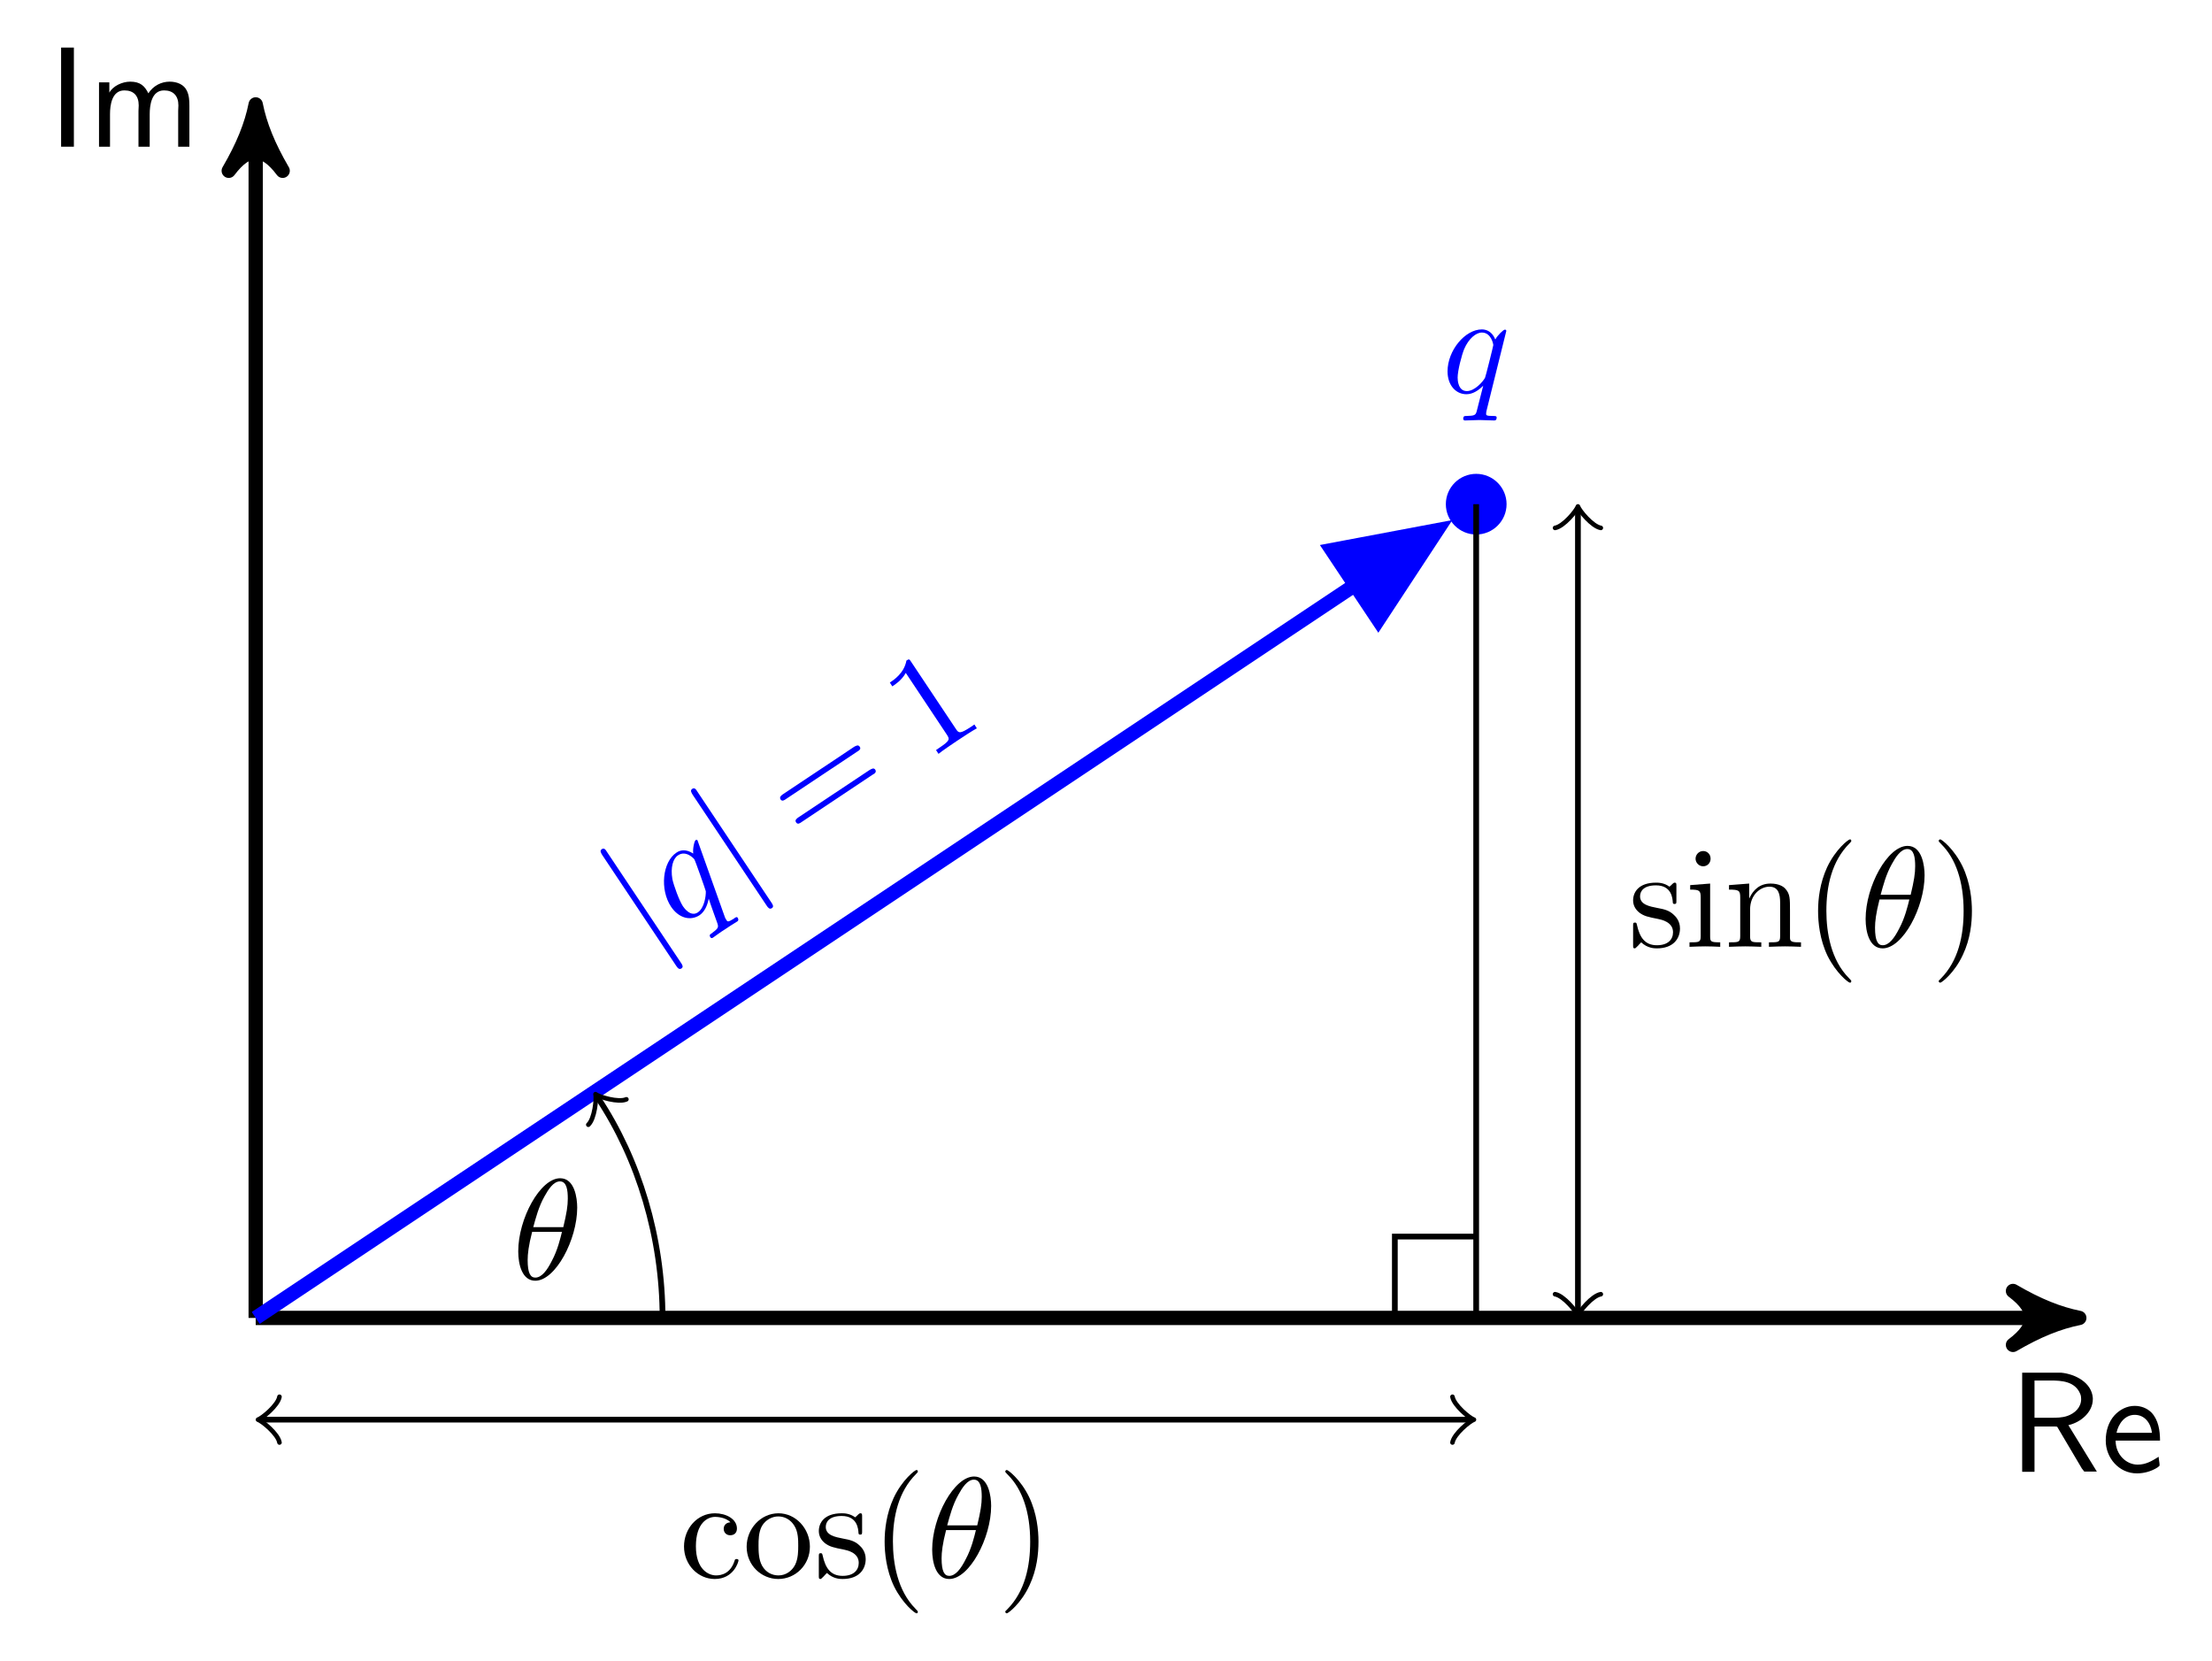
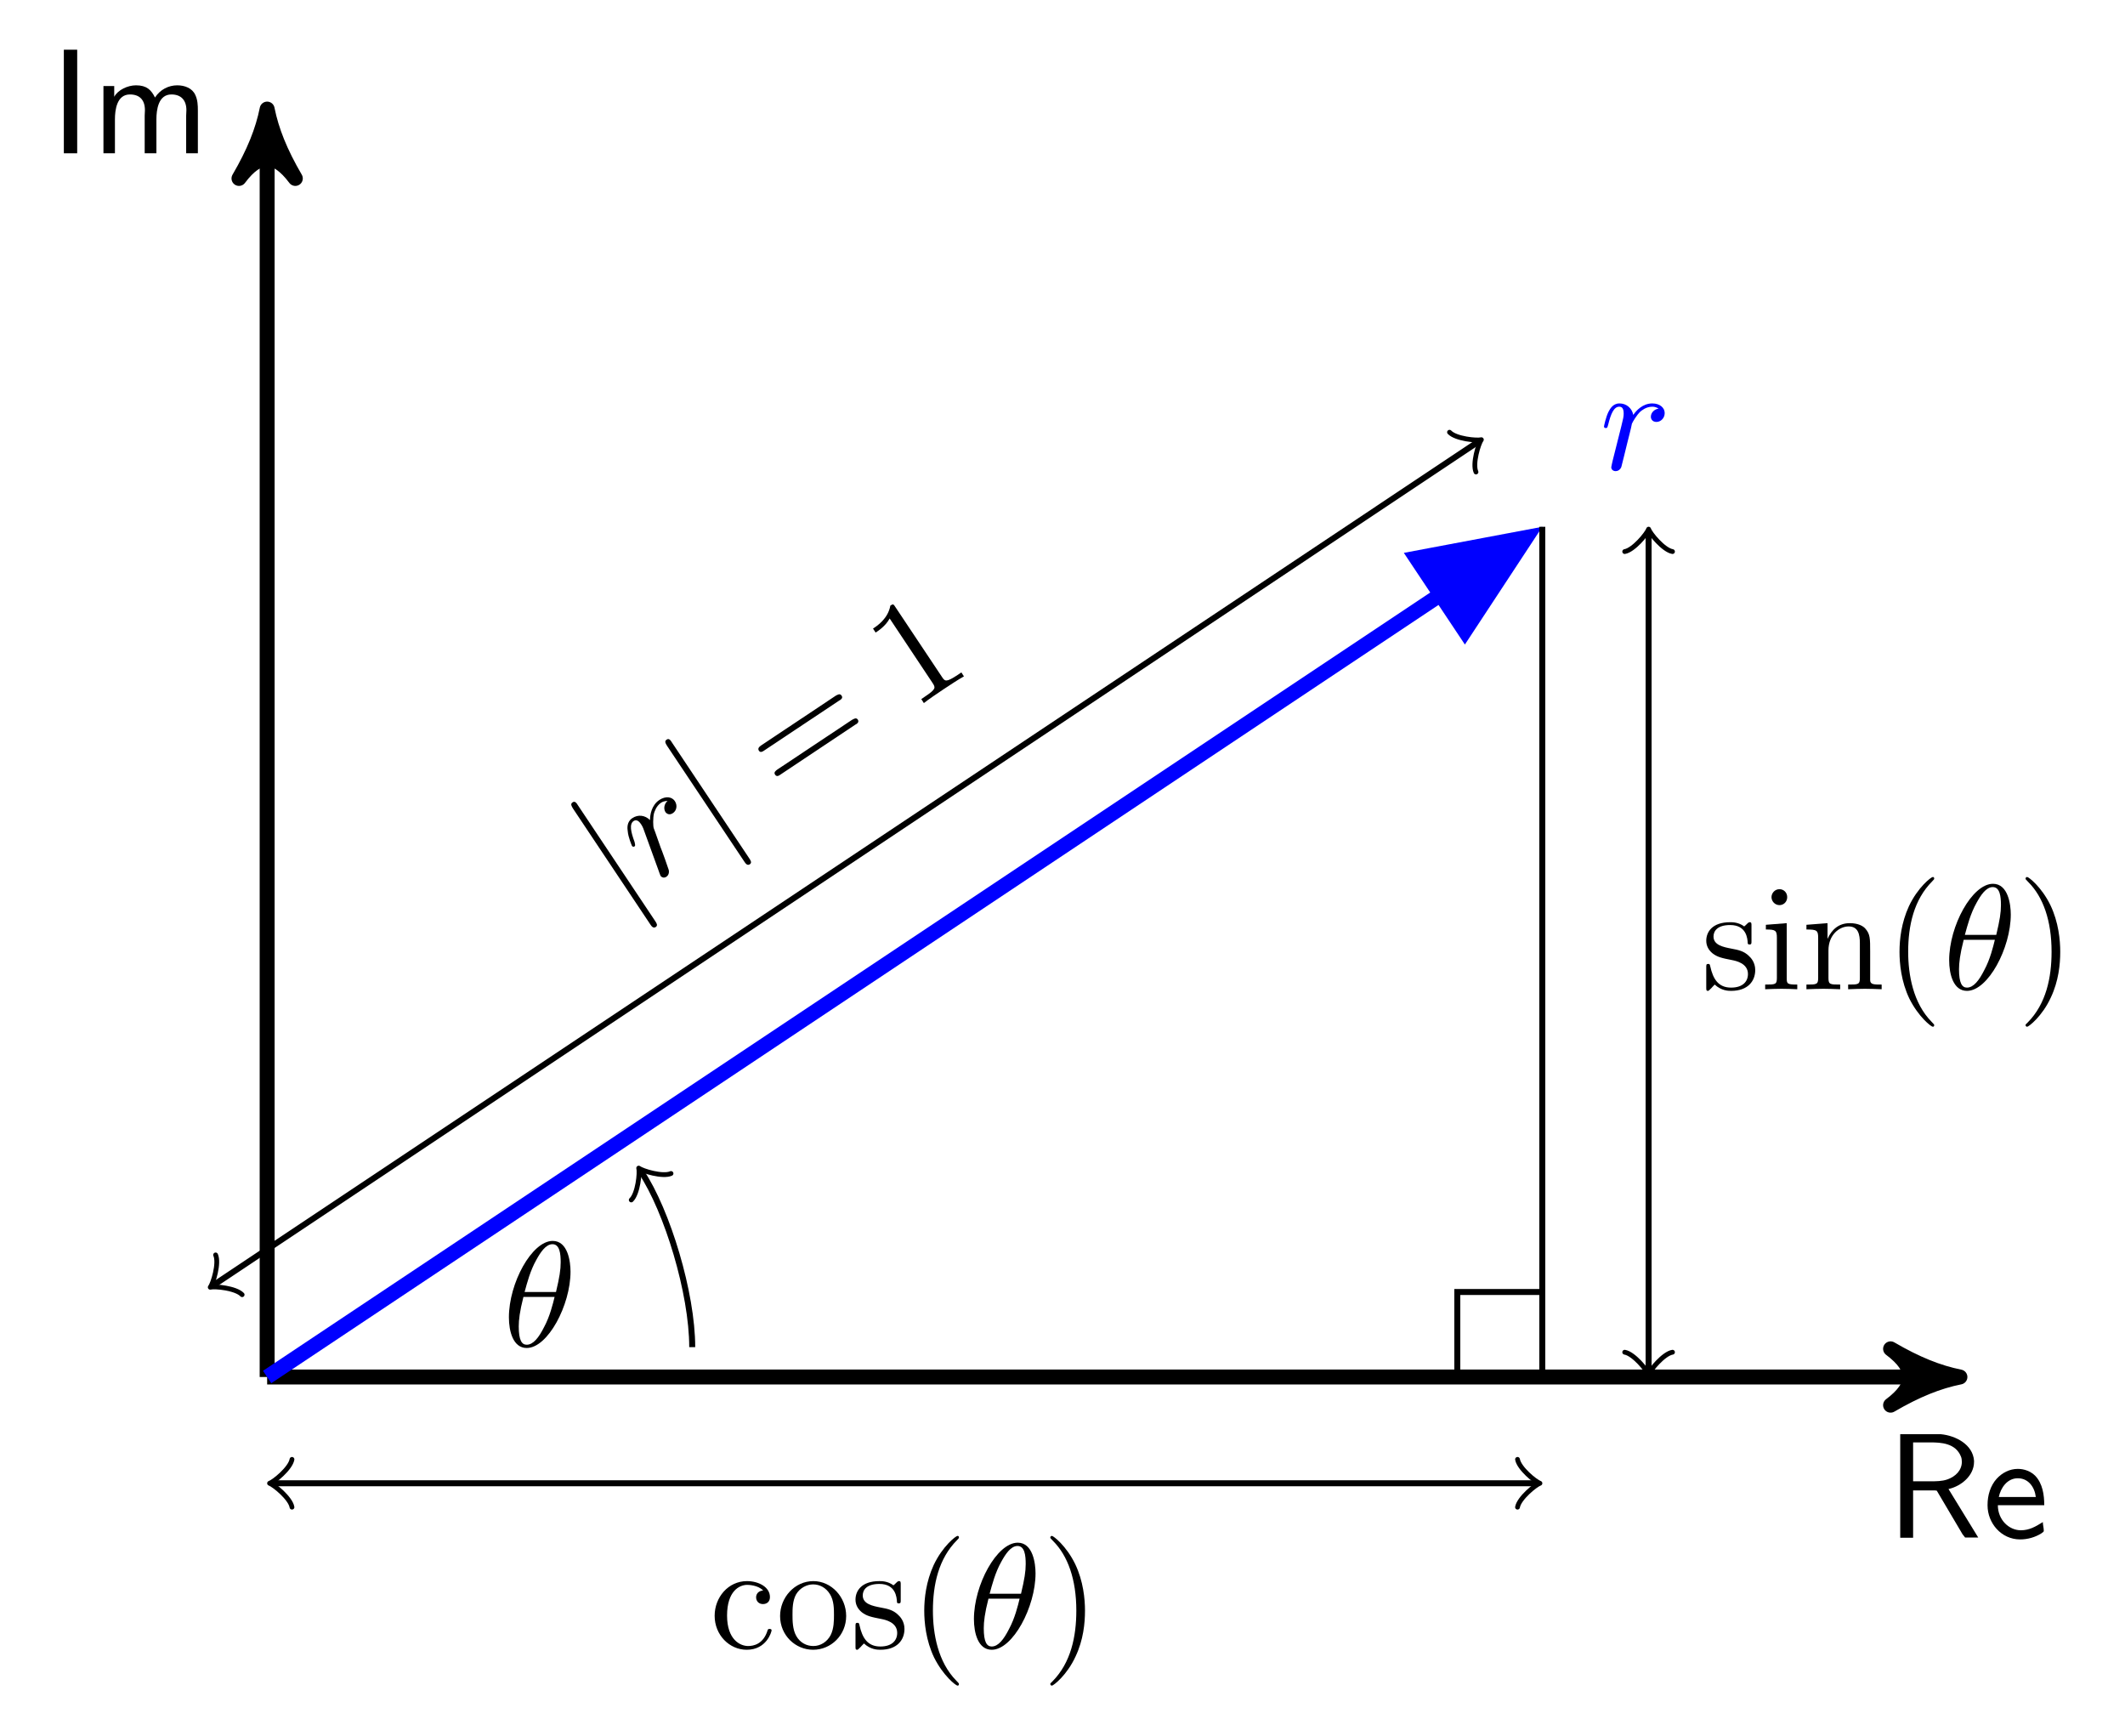
- <svg xmlns="http://www.w3.org/2000/svg" xmlns:xlink="http://www.w3.org/1999/xlink" width="154.125" height="115.705" viewBox="0 0 154.125 115.705">
+ <svg xmlns="http://www.w3.org/2000/svg" xmlns:xlink="http://www.w3.org/1999/xlink" width="141.716" height="115.705" viewBox="0 0 141.716 115.705">
  <defs>
    <g>
      <g id="glyph-0-0">
        <path d="M 0.953 -6.922 L 0.953 -0.016 L 1.812 -0.016 L 1.812 -3.172 L 3.266 -3.172 L 3.391 -3.156 L 5.109 -0.25 L 5.281 -0.031 L 6.156 -0.031 L 4.172 -3.266 C 5.016 -3.453 5.875 -4.156 5.875 -5.078 L 5.875 -5.156 C 5.797 -6.234 4.656 -6.828 3.656 -6.922 C 3.516 -6.922 3.375 -6.922 3.234 -6.922 Z M 1.812 -3.781 L 1.812 -6.375 L 2.953 -6.375 C 3.672 -6.375 4.641 -6.328 5 -5.438 C 5.047 -5.328 5.062 -5.203 5.062 -5.078 C 5.062 -4.516 4.641 -4.094 4.094 -3.906 C 3.734 -3.781 3.344 -3.781 2.953 -3.781 Z M 1.812 -3.781 " />
      </g>
      <g id="glyph-0-1">
        <path d="M 4.031 -1.062 C 3.531 -0.75 3.125 -0.516 2.562 -0.516 C 1.781 -0.516 1.031 -1.203 1.031 -2.188 L 4.125 -2.188 C 4.125 -2.875 4.016 -3.625 3.531 -4.141 C 3.219 -4.453 2.797 -4.609 2.359 -4.609 C 1.812 -4.609 1.312 -4.344 0.953 -3.953 C 0.531 -3.484 0.344 -2.844 0.344 -2.219 L 0.344 -2.172 C 0.344 -1 1.25 0.094 2.516 0.094 C 3.016 0.094 3.516 -0.047 3.938 -0.312 C 4 -0.375 4.094 -0.391 4.094 -0.484 C 4.094 -0.672 4.031 -0.875 4.031 -1.062 Z M 1.094 -2.734 C 1.219 -3.344 1.656 -3.984 2.359 -3.984 C 3.062 -3.984 3.484 -3.406 3.562 -2.734 Z M 1.094 -2.734 " />
      </g>
      <g id="glyph-0-2">
        <path d="M 0.938 -6.922 L 0.938 -0.016 L 1.828 -0.016 L 1.828 -6.922 Z M 0.938 -6.922 " />
      </g>
      <g id="glyph-0-3">
        <path d="M 1.531 -3.781 L 1.531 -4.5 L 0.812 -4.5 L 0.812 -0.016 L 1.578 -0.016 L 1.578 -2.281 C 1.578 -2.906 1.703 -3.938 2.578 -3.938 C 3.234 -3.938 3.578 -3.562 3.578 -2.891 C 3.578 -2.766 3.562 -2.641 3.562 -2.516 L 3.562 -0.016 L 4.344 -0.016 L 4.344 -2.281 C 4.344 -2.906 4.469 -3.938 5.344 -3.938 C 5.984 -3.938 6.344 -3.562 6.344 -2.891 C 6.344 -2.766 6.328 -2.641 6.328 -2.516 L 6.328 -0.016 L 7.109 -0.016 L 7.109 -2.859 C 7.109 -3.219 7.094 -3.578 6.938 -3.906 C 6.734 -4.359 6.234 -4.547 5.734 -4.547 C 5.156 -4.547 4.594 -4.266 4.25 -3.734 C 4 -4.234 3.703 -4.547 2.984 -4.547 C 2.438 -4.547 1.781 -4.25 1.531 -3.781 Z M 1.531 -3.781 " />
      </g>
      <g id="glyph-1-0">
-         <path d="M 4.5 -4.297 C 4.5 -4.344 4.469 -4.391 4.406 -4.391 C 4.297 -4.391 3.891 -4 3.734 -3.703 C 3.516 -4.25 3.125 -4.406 2.797 -4.406 C 1.625 -4.406 0.406 -2.938 0.406 -1.484 C 0.406 -0.516 0.984 0.109 1.719 0.109 C 2.141 0.109 2.531 -0.125 2.891 -0.484 C 2.797 -0.141 2.469 1.203 2.438 1.297 C 2.359 1.578 2.281 1.609 1.719 1.625 C 1.594 1.625 1.5 1.625 1.5 1.828 C 1.5 1.828 1.5 1.938 1.625 1.938 C 1.938 1.938 2.297 1.906 2.625 1.906 C 2.953 1.906 3.312 1.938 3.656 1.938 C 3.703 1.938 3.828 1.938 3.828 1.734 C 3.828 1.625 3.734 1.625 3.562 1.625 C 3.094 1.625 3.094 1.562 3.094 1.469 C 3.094 1.391 3.109 1.328 3.125 1.25 Z M 1.75 -0.109 C 1.141 -0.109 1.109 -0.875 1.109 -1.047 C 1.109 -1.531 1.391 -2.609 1.562 -3.031 C 1.875 -3.766 2.391 -4.188 2.797 -4.188 C 3.453 -4.188 3.594 -3.375 3.594 -3.312 C 3.594 -3.25 3.047 -1.062 3.016 -1.031 C 2.859 -0.75 2.297 -0.109 1.75 -0.109 Z M 1.75 -0.109 " />
+         <path d="M 0.875 -0.594 C 0.844 -0.438 0.781 -0.203 0.781 -0.156 C 0.781 0.016 0.922 0.109 1.078 0.109 C 1.203 0.109 1.375 0.031 1.453 -0.172 C 1.469 -0.203 1.797 -1.562 1.844 -1.75 C 1.922 -2.078 2.109 -2.766 2.156 -3.047 C 2.203 -3.172 2.484 -3.641 2.719 -3.859 C 2.797 -3.922 3.094 -4.188 3.516 -4.188 C 3.781 -4.188 3.922 -4.062 3.938 -4.062 C 3.641 -4.016 3.422 -3.781 3.422 -3.516 C 3.422 -3.359 3.531 -3.172 3.797 -3.172 C 4.062 -3.172 4.344 -3.406 4.344 -3.766 C 4.344 -4.109 4.031 -4.406 3.516 -4.406 C 2.875 -4.406 2.438 -3.922 2.25 -3.641 C 2.156 -4.094 1.797 -4.406 1.328 -4.406 C 0.875 -4.406 0.688 -4.016 0.594 -3.844 C 0.422 -3.5 0.297 -2.906 0.297 -2.875 C 0.297 -2.766 0.391 -2.766 0.406 -2.766 C 0.516 -2.766 0.516 -2.781 0.578 -3 C 0.75 -3.703 0.953 -4.188 1.312 -4.188 C 1.469 -4.188 1.609 -4.109 1.609 -3.734 C 1.609 -3.516 1.578 -3.406 1.453 -2.891 Z M 0.875 -0.594 " />
      </g>
      <g id="glyph-1-1">
        <path d="M 4.531 -4.984 C 4.531 -5.641 4.359 -7.031 3.344 -7.031 C 1.953 -7.031 0.422 -4.219 0.422 -1.938 C 0.422 -1 0.703 0.109 1.609 0.109 C 3.016 0.109 4.531 -2.75 4.531 -4.984 Z M 1.469 -3.625 C 1.641 -4.25 1.844 -5.047 2.25 -5.766 C 2.516 -6.25 2.875 -6.812 3.328 -6.812 C 3.812 -6.812 3.875 -6.172 3.875 -5.609 C 3.875 -5.109 3.797 -4.609 3.562 -3.625 Z M 3.469 -3.297 C 3.359 -2.844 3.156 -2 2.766 -1.281 C 2.422 -0.594 2.047 -0.109 1.609 -0.109 C 1.281 -0.109 1.078 -0.406 1.078 -1.328 C 1.078 -1.75 1.141 -2.328 1.391 -3.297 Z M 3.469 -3.297 " />
      </g>
      <g id="glyph-2-0">
+         <path d="M 1.172 -2.172 C 1.172 -3.797 1.984 -4.219 2.516 -4.219 C 2.609 -4.219 3.234 -4.203 3.578 -3.844 C 3.172 -3.812 3.109 -3.516 3.109 -3.391 C 3.109 -3.125 3.297 -2.938 3.562 -2.938 C 3.828 -2.938 4.031 -3.094 4.031 -3.406 C 4.031 -4.078 3.266 -4.469 2.5 -4.469 C 1.25 -4.469 0.344 -3.391 0.344 -2.156 C 0.344 -0.875 1.328 0.109 2.484 0.109 C 3.812 0.109 4.141 -1.094 4.141 -1.188 C 4.141 -1.281 4.031 -1.281 4 -1.281 C 3.922 -1.281 3.891 -1.25 3.875 -1.188 C 3.594 -0.266 2.938 -0.141 2.578 -0.141 C 2.047 -0.141 1.172 -0.562 1.172 -2.172 Z M 1.172 -2.172 " />
+       </g>
+       <g id="glyph-2-1">
+         <path d="M 4.688 -2.141 C 4.688 -3.406 3.703 -4.469 2.5 -4.469 C 1.25 -4.469 0.281 -3.375 0.281 -2.141 C 0.281 -0.844 1.312 0.109 2.484 0.109 C 3.688 0.109 4.688 -0.875 4.688 -2.141 Z M 2.5 -0.141 C 2.062 -0.141 1.625 -0.344 1.359 -0.812 C 1.109 -1.25 1.109 -1.859 1.109 -2.219 C 1.109 -2.609 1.109 -3.141 1.344 -3.578 C 1.609 -4.031 2.078 -4.25 2.484 -4.25 C 2.922 -4.25 3.344 -4.031 3.609 -3.594 C 3.875 -3.172 3.875 -2.594 3.875 -2.219 C 3.875 -1.859 3.875 -1.312 3.656 -0.875 C 3.422 -0.422 2.984 -0.141 2.5 -0.141 Z M 2.5 -0.141 " />
+       </g>
+       <g id="glyph-2-2">
+         <path d="M 2.078 -1.938 C 2.297 -1.891 3.109 -1.734 3.109 -1.016 C 3.109 -0.516 2.766 -0.109 1.984 -0.109 C 1.141 -0.109 0.781 -0.672 0.594 -1.531 C 0.562 -1.656 0.562 -1.688 0.453 -1.688 C 0.328 -1.688 0.328 -1.625 0.328 -1.453 L 0.328 -0.125 C 0.328 0.047 0.328 0.109 0.438 0.109 C 0.484 0.109 0.5 0.094 0.688 -0.094 C 0.703 -0.109 0.703 -0.125 0.891 -0.312 C 1.328 0.094 1.781 0.109 1.984 0.109 C 3.125 0.109 3.594 -0.562 3.594 -1.281 C 3.594 -1.797 3.297 -2.109 3.172 -2.219 C 2.844 -2.547 2.453 -2.625 2.031 -2.703 C 1.469 -2.812 0.812 -2.938 0.812 -3.516 C 0.812 -3.875 1.062 -4.281 1.922 -4.281 C 3.016 -4.281 3.078 -3.375 3.094 -3.078 C 3.094 -2.984 3.188 -2.984 3.203 -2.984 C 3.344 -2.984 3.344 -3.031 3.344 -3.219 L 3.344 -4.234 C 3.344 -4.391 3.344 -4.469 3.234 -4.469 C 3.188 -4.469 3.156 -4.469 3.031 -4.344 C 3 -4.312 2.906 -4.219 2.859 -4.188 C 2.484 -4.469 2.078 -4.469 1.922 -4.469 C 0.703 -4.469 0.328 -3.797 0.328 -3.234 C 0.328 -2.891 0.484 -2.609 0.75 -2.391 C 1.078 -2.141 1.359 -2.078 2.078 -1.938 Z M 2.078 -1.938 " />
+       </g>
+       <g id="glyph-2-3">
+         <path d="M 3.297 2.391 C 3.297 2.359 3.297 2.344 3.125 2.172 C 1.891 0.922 1.562 -0.969 1.562 -2.5 C 1.562 -4.234 1.938 -5.969 3.172 -7.203 C 3.297 -7.328 3.297 -7.344 3.297 -7.375 C 3.297 -7.453 3.266 -7.484 3.203 -7.484 C 3.094 -7.484 2.203 -6.797 1.609 -5.531 C 1.109 -4.438 0.984 -3.328 0.984 -2.5 C 0.984 -1.719 1.094 -0.516 1.641 0.625 C 2.25 1.844 3.094 2.5 3.203 2.5 C 3.266 2.5 3.297 2.469 3.297 2.391 Z M 3.297 2.391 " />
+       </g>
+       <g id="glyph-2-4">
+         <path d="M 2.875 -2.5 C 2.875 -3.266 2.766 -4.469 2.219 -5.609 C 1.625 -6.828 0.766 -7.484 0.672 -7.484 C 0.609 -7.484 0.562 -7.438 0.562 -7.375 C 0.562 -7.344 0.562 -7.328 0.75 -7.141 C 1.734 -6.156 2.297 -4.578 2.297 -2.5 C 2.297 -0.781 1.938 0.969 0.703 2.219 C 0.562 2.344 0.562 2.359 0.562 2.391 C 0.562 2.453 0.609 2.5 0.672 2.5 C 0.766 2.5 1.672 1.812 2.25 0.547 C 2.766 -0.547 2.875 -1.656 2.875 -2.5 Z M 2.875 -2.5 " />
+       </g>
+       <g id="glyph-2-5">
+         <path d="M 1.766 -4.406 L 0.375 -4.297 L 0.375 -3.984 C 1.016 -3.984 1.109 -3.922 1.109 -3.438 L 1.109 -0.75 C 1.109 -0.312 1 -0.312 0.328 -0.312 L 0.328 0 C 0.641 -0.016 1.188 -0.031 1.422 -0.031 C 1.781 -0.031 2.125 -0.016 2.469 0 L 2.469 -0.312 C 1.797 -0.312 1.766 -0.359 1.766 -0.75 Z M 1.797 -6.141 C 1.797 -6.453 1.562 -6.672 1.281 -6.672 C 0.969 -6.672 0.75 -6.406 0.75 -6.141 C 0.75 -5.875 0.969 -5.609 1.281 -5.609 C 1.562 -5.609 1.797 -5.828 1.797 -6.141 Z M 1.797 -6.141 " />
+       </g>
+       <g id="glyph-2-6">
+         <path d="M 1.094 -3.422 L 1.094 -0.75 C 1.094 -0.312 0.984 -0.312 0.312 -0.312 L 0.312 0 C 0.672 -0.016 1.172 -0.031 1.453 -0.031 C 1.703 -0.031 2.219 -0.016 2.562 0 L 2.562 -0.312 C 1.891 -0.312 1.781 -0.312 1.781 -0.75 L 1.781 -2.594 C 1.781 -3.625 2.5 -4.188 3.125 -4.188 C 3.766 -4.188 3.875 -3.656 3.875 -3.078 L 3.875 -0.75 C 3.875 -0.312 3.766 -0.312 3.094 -0.312 L 3.094 0 C 3.438 -0.016 3.953 -0.031 4.219 -0.031 C 4.469 -0.031 5 -0.016 5.328 0 L 5.328 -0.312 C 4.812 -0.312 4.562 -0.312 4.562 -0.609 L 4.562 -2.516 C 4.562 -3.375 4.562 -3.672 4.25 -4.031 C 4.109 -4.203 3.781 -4.406 3.203 -4.406 C 2.469 -4.406 2 -3.984 1.719 -3.359 L 1.719 -4.406 L 0.312 -4.297 L 0.312 -3.984 C 1.016 -3.984 1.094 -3.922 1.094 -3.422 Z M 1.094 -3.422 " />
+       </g>
+       <g id="glyph-3-0">
        <path d="M -2.641 -6.797 C -2.734 -6.953 -2.844 -7.109 -3 -7 C -3.172 -6.891 -3.062 -6.734 -2.969 -6.578 L 2.172 1.125 C 2.266 1.266 2.375 1.422 2.547 1.312 C 2.703 1.203 2.594 1.047 2.5 0.906 Z M -2.641 -6.797 " />
      </g>
-       <g id="glyph-3-0">
-         <path d="M 1.359 -6.078 C 1.344 -6.109 1.281 -6.141 1.234 -6.094 C 1.141 -6.047 1.016 -5.484 1.062 -5.156 C 0.562 -5.484 0.156 -5.406 -0.109 -5.219 C -1.078 -4.578 -1.281 -2.656 -0.484 -1.453 C 0.062 -0.641 0.875 -0.453 1.5 -0.859 C 1.844 -1.094 2.047 -1.516 2.141 -2.016 C 2.25 -1.656 2.719 -0.375 2.75 -0.281 C 2.844 0 2.781 0.078 2.344 0.406 C 2.234 0.469 2.156 0.531 2.266 0.688 C 2.266 0.688 2.328 0.781 2.438 0.703 C 2.688 0.531 2.969 0.312 3.25 0.141 C 3.516 -0.047 3.828 -0.234 4.125 -0.422 C 4.156 -0.438 4.266 -0.516 4.156 -0.688 C 4.094 -0.766 4.016 -0.719 3.875 -0.609 C 3.484 -0.359 3.438 -0.422 3.391 -0.5 C 3.344 -0.562 3.328 -0.609 3.281 -0.688 Z M 1.391 -1.062 C 0.891 -0.719 0.438 -1.344 0.344 -1.484 C 0.078 -1.891 -0.297 -2.938 -0.391 -3.375 C -0.531 -4.188 -0.344 -4.812 0 -5.031 C 0.547 -5.406 1.109 -4.812 1.141 -4.75 C 1.188 -4.703 1.938 -2.578 1.938 -2.531 C 1.953 -2.219 1.844 -1.375 1.391 -1.062 Z M 1.391 -1.062 " />
+       <g id="glyph-4-0">
+         <path d="M 0.406 -0.984 C 0.453 -0.828 0.547 -0.609 0.562 -0.562 C 0.672 -0.422 0.828 -0.422 0.953 -0.5 C 1.062 -0.578 1.156 -0.734 1.109 -0.953 C 1.109 -0.984 0.641 -2.297 0.562 -2.469 C 0.438 -2.797 0.219 -3.469 0.109 -3.734 C 0.062 -3.859 0.047 -4.406 0.125 -4.734 C 0.156 -4.812 0.25 -5.203 0.594 -5.438 C 0.812 -5.578 1.016 -5.547 1.031 -5.562 C 0.797 -5.359 0.75 -5.031 0.891 -4.812 C 0.984 -4.688 1.172 -4.594 1.391 -4.75 C 1.609 -4.891 1.719 -5.234 1.516 -5.547 C 1.328 -5.828 0.922 -5.906 0.484 -5.625 C -0.047 -5.266 -0.141 -4.625 -0.141 -4.281 C -0.469 -4.609 -0.938 -4.672 -1.328 -4.406 C -1.703 -4.156 -1.656 -3.719 -1.625 -3.531 C -1.594 -3.141 -1.359 -2.594 -1.344 -2.562 C -1.281 -2.469 -1.203 -2.516 -1.188 -2.516 C -1.109 -2.578 -1.125 -2.594 -1.172 -2.828 C -1.422 -3.5 -1.531 -4.016 -1.234 -4.219 C -1.109 -4.297 -0.938 -4.312 -0.734 -4 C -0.609 -3.812 -0.578 -3.703 -0.406 -3.219 Z M 0.406 -0.984 " />
      </g>
-       <g id="glyph-4-0">
+       <g id="glyph-5-0">
        <path d="M 3.875 -6.516 C 4.016 -6.594 4.172 -6.703 4.062 -6.859 C 3.953 -7.031 3.797 -6.922 3.672 -6.859 L -1.297 -3.547 C -1.406 -3.469 -1.562 -3.359 -1.453 -3.188 C -1.344 -3.031 -1.188 -3.141 -1.078 -3.219 Z M 4.969 -4.922 C 5.094 -4.984 5.25 -5.094 5.141 -5.266 C 5.031 -5.422 4.875 -5.312 4.734 -5.234 L -0.219 -1.938 C -0.328 -1.859 -0.484 -1.75 -0.375 -1.594 C -0.266 -1.422 -0.109 -1.531 0 -1.609 Z M 4.969 -4.922 " />
      </g>
-       <g id="glyph-4-1">
+       <g id="glyph-5-1">
        <path d="M -1.094 -6.922 C -1.234 -7.141 -1.25 -7.156 -1.438 -7.031 C -1.594 -6.156 -2.328 -5.672 -2.594 -5.5 L -2.422 -5.234 C -2.25 -5.344 -1.766 -5.656 -1.484 -6.172 L 1.375 -1.875 C 1.578 -1.562 1.625 -1.469 0.875 -0.969 L 0.625 -0.797 L 0.797 -0.531 C 1.062 -0.75 1.781 -1.234 2.109 -1.453 C 2.438 -1.672 3.172 -2.156 3.469 -2.312 L 3.297 -2.578 L 3.047 -2.406 C 2.281 -1.906 2.203 -1.969 2 -2.281 Z M -1.094 -6.922 " />
-       </g>
-       <g id="glyph-5-0">
-         <path d="M 1.172 -2.172 C 1.172 -3.797 1.984 -4.219 2.516 -4.219 C 2.609 -4.219 3.234 -4.203 3.578 -3.844 C 3.172 -3.812 3.109 -3.516 3.109 -3.391 C 3.109 -3.125 3.297 -2.938 3.562 -2.938 C 3.828 -2.938 4.031 -3.094 4.031 -3.406 C 4.031 -4.078 3.266 -4.469 2.5 -4.469 C 1.25 -4.469 0.344 -3.391 0.344 -2.156 C 0.344 -0.875 1.328 0.109 2.484 0.109 C 3.812 0.109 4.141 -1.094 4.141 -1.188 C 4.141 -1.281 4.031 -1.281 4 -1.281 C 3.922 -1.281 3.891 -1.25 3.875 -1.188 C 3.594 -0.266 2.938 -0.141 2.578 -0.141 C 2.047 -0.141 1.172 -0.562 1.172 -2.172 Z M 1.172 -2.172 " />
-       </g>
-       <g id="glyph-5-1">
-         <path d="M 4.688 -2.141 C 4.688 -3.406 3.703 -4.469 2.5 -4.469 C 1.25 -4.469 0.281 -3.375 0.281 -2.141 C 0.281 -0.844 1.312 0.109 2.484 0.109 C 3.688 0.109 4.688 -0.875 4.688 -2.141 Z M 2.5 -0.141 C 2.062 -0.141 1.625 -0.344 1.359 -0.812 C 1.109 -1.25 1.109 -1.859 1.109 -2.219 C 1.109 -2.609 1.109 -3.141 1.344 -3.578 C 1.609 -4.031 2.078 -4.25 2.484 -4.25 C 2.922 -4.25 3.344 -4.031 3.609 -3.594 C 3.875 -3.172 3.875 -2.594 3.875 -2.219 C 3.875 -1.859 3.875 -1.312 3.656 -0.875 C 3.422 -0.422 2.984 -0.141 2.5 -0.141 Z M 2.5 -0.141 " />
-       </g>
-       <g id="glyph-5-2">
-         <path d="M 2.078 -1.938 C 2.297 -1.891 3.109 -1.734 3.109 -1.016 C 3.109 -0.516 2.766 -0.109 1.984 -0.109 C 1.141 -0.109 0.781 -0.672 0.594 -1.531 C 0.562 -1.656 0.562 -1.688 0.453 -1.688 C 0.328 -1.688 0.328 -1.625 0.328 -1.453 L 0.328 -0.125 C 0.328 0.047 0.328 0.109 0.438 0.109 C 0.484 0.109 0.5 0.094 0.688 -0.094 C 0.703 -0.109 0.703 -0.125 0.891 -0.312 C 1.328 0.094 1.781 0.109 1.984 0.109 C 3.125 0.109 3.594 -0.562 3.594 -1.281 C 3.594 -1.797 3.297 -2.109 3.172 -2.219 C 2.844 -2.547 2.453 -2.625 2.031 -2.703 C 1.469 -2.812 0.812 -2.938 0.812 -3.516 C 0.812 -3.875 1.062 -4.281 1.922 -4.281 C 3.016 -4.281 3.078 -3.375 3.094 -3.078 C 3.094 -2.984 3.188 -2.984 3.203 -2.984 C 3.344 -2.984 3.344 -3.031 3.344 -3.219 L 3.344 -4.234 C 3.344 -4.391 3.344 -4.469 3.234 -4.469 C 3.188 -4.469 3.156 -4.469 3.031 -4.344 C 3 -4.312 2.906 -4.219 2.859 -4.188 C 2.484 -4.469 2.078 -4.469 1.922 -4.469 C 0.703 -4.469 0.328 -3.797 0.328 -3.234 C 0.328 -2.891 0.484 -2.609 0.75 -2.391 C 1.078 -2.141 1.359 -2.078 2.078 -1.938 Z M 2.078 -1.938 " />
-       </g>
-       <g id="glyph-5-3">
-         <path d="M 3.297 2.391 C 3.297 2.359 3.297 2.344 3.125 2.172 C 1.891 0.922 1.562 -0.969 1.562 -2.5 C 1.562 -4.234 1.938 -5.969 3.172 -7.203 C 3.297 -7.328 3.297 -7.344 3.297 -7.375 C 3.297 -7.453 3.266 -7.484 3.203 -7.484 C 3.094 -7.484 2.203 -6.797 1.609 -5.531 C 1.109 -4.438 0.984 -3.328 0.984 -2.5 C 0.984 -1.719 1.094 -0.516 1.641 0.625 C 2.25 1.844 3.094 2.5 3.203 2.5 C 3.266 2.5 3.297 2.469 3.297 2.391 Z M 3.297 2.391 " />
-       </g>
-       <g id="glyph-5-4">
-         <path d="M 2.875 -2.5 C 2.875 -3.266 2.766 -4.469 2.219 -5.609 C 1.625 -6.828 0.766 -7.484 0.672 -7.484 C 0.609 -7.484 0.562 -7.438 0.562 -7.375 C 0.562 -7.344 0.562 -7.328 0.75 -7.141 C 1.734 -6.156 2.297 -4.578 2.297 -2.5 C 2.297 -0.781 1.938 0.969 0.703 2.219 C 0.562 2.344 0.562 2.359 0.562 2.391 C 0.562 2.453 0.609 2.5 0.672 2.5 C 0.766 2.5 1.672 1.812 2.25 0.547 C 2.766 -0.547 2.875 -1.656 2.875 -2.5 Z M 2.875 -2.5 " />
-       </g>
-       <g id="glyph-5-5">
-         <path d="M 1.766 -4.406 L 0.375 -4.297 L 0.375 -3.984 C 1.016 -3.984 1.109 -3.922 1.109 -3.438 L 1.109 -0.75 C 1.109 -0.312 1 -0.312 0.328 -0.312 L 0.328 0 C 0.641 -0.016 1.188 -0.031 1.422 -0.031 C 1.781 -0.031 2.125 -0.016 2.469 0 L 2.469 -0.312 C 1.797 -0.312 1.766 -0.359 1.766 -0.75 Z M 1.797 -6.141 C 1.797 -6.453 1.562 -6.672 1.281 -6.672 C 0.969 -6.672 0.75 -6.406 0.75 -6.141 C 0.75 -5.875 0.969 -5.609 1.281 -5.609 C 1.562 -5.609 1.797 -5.828 1.797 -6.141 Z M 1.797 -6.141 " />
-       </g>
-       <g id="glyph-5-6">
-         <path d="M 1.094 -3.422 L 1.094 -0.75 C 1.094 -0.312 0.984 -0.312 0.312 -0.312 L 0.312 0 C 0.672 -0.016 1.172 -0.031 1.453 -0.031 C 1.703 -0.031 2.219 -0.016 2.562 0 L 2.562 -0.312 C 1.891 -0.312 1.781 -0.312 1.781 -0.75 L 1.781 -2.594 C 1.781 -3.625 2.5 -4.188 3.125 -4.188 C 3.766 -4.188 3.875 -3.656 3.875 -3.078 L 3.875 -0.75 C 3.875 -0.312 3.766 -0.312 3.094 -0.312 L 3.094 0 C 3.438 -0.016 3.953 -0.031 4.219 -0.031 C 4.469 -0.031 5 -0.016 5.328 0 L 5.328 -0.312 C 4.812 -0.312 4.562 -0.312 4.562 -0.609 L 4.562 -2.516 C 4.562 -3.375 4.562 -3.672 4.25 -4.031 C 4.109 -4.203 3.781 -4.406 3.203 -4.406 C 2.469 -4.406 2 -3.984 1.719 -3.359 L 1.719 -4.406 L 0.312 -4.297 L 0.312 -3.984 C 1.016 -3.984 1.094 -3.922 1.094 -3.422 Z M 1.094 -3.422 " />
      </g>
    </g>
  </defs>
-   <path fill="none" stroke-width="0.996" stroke-linecap="butt" stroke-linejoin="miter" stroke="rgb(0%, 0%, 0%)" stroke-opacity="1" stroke-miterlimit="10" d="M -0.001 0.001 L 125.906 0.001 " transform="matrix(1, 0, 0, -1, 17.817, 91.817)" />
-   <path fill-rule="nonzero" fill="rgb(0%, 0%, 0%)" fill-opacity="1" stroke-width="0.996" stroke-linecap="butt" stroke-linejoin="round" stroke="rgb(0%, 0%, 0%)" stroke-opacity="1" stroke-miterlimit="10" d="M 1.155 0.001 C -0.29 0.29 -1.732 0.868 -3.466 1.879 C -1.732 0.579 -1.732 -0.578 -3.466 -1.878 C -1.732 -0.867 -0.29 -0.288 1.155 0.001 Z M 1.155 0.001 " transform="matrix(1, 0, 0, -1, 143.7238, 91.817)" />
+   <path fill="none" stroke-width="0.996" stroke-linecap="butt" stroke-linejoin="miter" stroke="rgb(0%, 0%, 0%)" stroke-opacity="1" stroke-miterlimit="10" d="M -0.001 0.001 L 111.734 0.001 " transform="matrix(1, 0, 0, -1, 17.817, 91.817)" />
+   <path fill-rule="nonzero" fill="rgb(0%, 0%, 0%)" fill-opacity="1" stroke-width="0.996" stroke-linecap="butt" stroke-linejoin="round" stroke="rgb(0%, 0%, 0%)" stroke-opacity="1" stroke-miterlimit="10" d="M 1.157 0.001 C -0.289 0.29 -1.734 0.868 -3.468 1.879 C -1.734 0.579 -1.734 -0.578 -3.468 -1.878 C -1.734 -0.867 -0.289 -0.288 1.157 0.001 Z M 1.157 0.001 " transform="matrix(1, 0, 0, -1, 129.5504, 91.817)" />
  <g fill="rgb(0%, 0%, 0%)" fill-opacity="1">
-     <use xlink:href="#glyph-0-0" x="139.946" y="102.552" />
-     <use xlink:href="#glyph-0-1" x="146.379" y="102.552" />
+     <use xlink:href="#glyph-0-0" x="125.773" y="102.552" />
+     <use xlink:href="#glyph-0-1" x="132.206" y="102.552" />
  </g>
  <path fill="none" stroke-width="0.996" stroke-linecap="butt" stroke-linejoin="miter" stroke="rgb(0%, 0%, 0%)" stroke-opacity="1" stroke-miterlimit="10" d="M -0.001 0.001 L -0.001 83.387 " transform="matrix(1, 0, 0, -1, 17.817, 91.817)" />
  <path fill-rule="nonzero" fill="rgb(0%, 0%, 0%)" fill-opacity="1" stroke-width="0.996" stroke-linecap="butt" stroke-linejoin="round" stroke="rgb(0%, 0%, 0%)" stroke-opacity="1" stroke-miterlimit="10" d="M 1.157 0.001 C -0.288 0.29 -1.734 0.868 -3.468 1.879 C -1.734 0.579 -1.734 -0.578 -3.468 -1.878 C -1.734 -0.867 -0.288 -0.288 1.157 0.001 Z M 1.157 0.001 " transform="matrix(0, -1, -1, 0, 17.817, 8.4304)" />
  <g fill="rgb(0%, 0%, 0%)" fill-opacity="1">
    <use xlink:href="#glyph-0-2" x="3.32" y="10.236" />
    <use xlink:href="#glyph-0-3" x="6.087" y="10.236" />
  </g>
-   <path fill-rule="nonzero" fill="rgb(0%, 0%, 100%)" fill-opacity="1" d="M 104.973 35.125 C 104.973 33.957 104.023 33.012 102.855 33.012 C 101.691 33.012 100.742 33.957 100.742 35.125 C 100.742 36.289 101.691 37.238 102.855 37.238 C 104.023 37.238 104.973 36.289 104.973 35.125 Z M 104.973 35.125 " />
+   <path fill="none" stroke-width="0.996" stroke-linecap="butt" stroke-linejoin="miter" stroke="rgb(0%, 0%, 100%)" stroke-opacity="1" stroke-miterlimit="10" d="M -0.001 0.001 L 83.667 55.778 " transform="matrix(1, 0, 0, -1, 17.817, 91.817)" />
+   <path fill-rule="nonzero" fill="rgb(0%, 0%, 100%)" fill-opacity="1" stroke-width="0.996" stroke-linecap="butt" stroke-linejoin="miter" stroke="rgb(0%, 0%, 100%)" stroke-opacity="1" stroke-miterlimit="10" d="M -6.504 2.922 L 0.373 -0.001 L -6.506 -2.918 Z M -6.504 2.922 " transform="matrix(0.83202, -0.55467, -0.55467, -0.83202, 101.4856, 36.03793)" />
  <g fill="rgb(0%, 0%, 100%)" fill-opacity="1">
-     <use xlink:href="#glyph-1-0" x="100.454" y="27.355" />
-   </g>
-   <path fill="none" stroke-width="0.996" stroke-linecap="butt" stroke-linejoin="miter" stroke="rgb(0%, 0%, 100%)" stroke-opacity="1" stroke-miterlimit="10" d="M -0.001 0.001 L 82.011 54.672 " transform="matrix(1, 0, 0, -1, 17.817, 91.817)" />
-   <path fill-rule="nonzero" fill="rgb(0%, 0%, 100%)" fill-opacity="1" stroke-width="0.996" stroke-linecap="butt" stroke-linejoin="miter" stroke="rgb(0%, 0%, 100%)" stroke-opacity="1" stroke-miterlimit="10" d="M -6.503 2.921 L 0.371 -0 L -6.504 -2.919 Z M -6.503 2.921 " transform="matrix(0.83202, -0.55467, -0.55467, -0.83202, 99.82773, 37.14316)" />
-   <g fill="rgb(0%, 0%, 100%)" fill-opacity="1">
-     <use xlink:href="#glyph-2-0" x="44.938" y="66.155" />
-   </g>
-   <g fill="rgb(0%, 0%, 100%)" fill-opacity="1">
-     <use xlink:href="#glyph-3-0" x="47.24" y="64.62" />
-   </g>
-   <g fill="rgb(0%, 0%, 100%)" fill-opacity="1">
-     <use xlink:href="#glyph-2-0" x="51.238" y="61.955" />
-   </g>
-   <g fill="rgb(0%, 0%, 100%)" fill-opacity="1">
-     <use xlink:href="#glyph-4-0" x="55.843" y="58.885" />
-   </g>
-   <g fill="rgb(0%, 0%, 100%)" fill-opacity="1">
-     <use xlink:href="#glyph-4-1" x="64.595" y="53.051" />
-   </g>
-   <path fill="none" stroke-width="0.399" stroke-linecap="butt" stroke-linejoin="miter" stroke="rgb(0%, 0%, 0%)" stroke-opacity="1" stroke-miterlimit="10" d="M 28.347 0.001 C 28.347 5.594 26.687 11.067 23.839 15.34 " transform="matrix(1, 0, 0, -1, 17.817, 91.817)" />
-   <path fill="none" stroke-width="0.319" stroke-linecap="round" stroke-linejoin="round" stroke="rgb(0%, 0%, 0%)" stroke-opacity="1" stroke-miterlimit="10" d="M -1.196 1.595 C -1.096 0.998 -0.001 0.099 0.298 -0.002 C -0.001 -0.098 -1.097 -0.996 -1.195 -1.593 " transform="matrix(-0.5546, -0.83206, -0.83206, 0.5546, 41.65613, 76.47557)" />
-   <g fill="rgb(0%, 0%, 0%)" fill-opacity="1">
-     <use xlink:href="#glyph-1-1" x="35.687" y="89.116" />
+     <use xlink:href="#glyph-1-0" x="106.674" y="31.306" />
  </g>
  <path fill="none" stroke-width="0.399" stroke-linecap="butt" stroke-linejoin="miter" stroke="rgb(0%, 0%, 0%)" stroke-opacity="1" stroke-miterlimit="10" d="M 85.038 0.001 L 85.038 56.692 M 79.371 0.001 L 79.371 5.669 L 85.038 5.669 " transform="matrix(1, 0, 0, -1, 17.817, 91.817)" />
  <path fill="none" stroke-width="0.399" stroke-linecap="butt" stroke-linejoin="miter" stroke="rgb(0%, 0%, 0%)" stroke-opacity="1" stroke-miterlimit="10" d="M 0.456 -7.085 L 84.581 -7.085 " transform="matrix(1, 0, 0, -1, 17.817, 91.817)" />
  <path fill="none" stroke-width="0.319" stroke-linecap="round" stroke-linejoin="round" stroke="rgb(0%, 0%, 0%)" stroke-opacity="1" stroke-miterlimit="10" d="M -1.197 1.592 C -1.096 0.995 0.002 0.1 0.299 -0.001 C 0.002 -0.099 -1.096 -0.997 -1.197 -1.595 " transform="matrix(-1, 0, 0, 1, 18.27527, 98.90369)" />
  <path fill="none" stroke-width="0.319" stroke-linecap="round" stroke-linejoin="round" stroke="rgb(0%, 0%, 0%)" stroke-opacity="1" stroke-miterlimit="10" d="M -1.196 1.595 C -1.094 0.997 -0.001 0.099 0.3 0.001 C -0.001 -0.1 -1.094 -0.995 -1.196 -1.592 " transform="matrix(1, 0, 0, -1, 102.3991, 98.90369)" />
  <g fill="rgb(0%, 0%, 0%)" fill-opacity="1">
-     <use xlink:href="#glyph-5-0" x="47.316" y="109.895" />
-     <use xlink:href="#glyph-5-1" x="51.743" y="109.895" />
-     <use xlink:href="#glyph-5-2" x="56.725" y="109.895" />
-     <use xlink:href="#glyph-5-3" x="60.654" y="109.895" />
+     <use xlink:href="#glyph-2-0" x="47.316" y="109.895" />
+     <use xlink:href="#glyph-2-1" x="51.743" y="109.895" />
+     <use xlink:href="#glyph-2-2" x="56.725" y="109.895" />
+     <use xlink:href="#glyph-2-3" x="60.654" y="109.895" />
  </g>
  <g fill="rgb(0%, 0%, 0%)" fill-opacity="1">
    <use xlink:href="#glyph-1-1" x="64.529" y="109.895" />
  </g>
  <g fill="rgb(0%, 0%, 0%)" fill-opacity="1">
-     <use xlink:href="#glyph-5-4" x="69.483" y="109.895" />
+     <use xlink:href="#glyph-2-4" x="69.483" y="109.895" />
  </g>
  <path fill="none" stroke-width="0.399" stroke-linecap="butt" stroke-linejoin="miter" stroke="rgb(0%, 0%, 0%)" stroke-opacity="1" stroke-miterlimit="10" d="M 92.128 0.458 L 92.128 56.235 " transform="matrix(1, 0, 0, -1, 17.817, 91.817)" />
  <path fill="none" stroke-width="0.319" stroke-linecap="round" stroke-linejoin="round" stroke="rgb(0%, 0%, 0%)" stroke-opacity="1" stroke-miterlimit="10" d="M -1.195 1.595 C -1.097 0.997 0.001 0.099 0.298 0.001 C 0.001 -0.1 -1.097 -0.995 -1.195 -1.593 " transform="matrix(0, 1, 1, 0, 109.9441, 91.35873)" />
  <path fill="none" stroke-width="0.319" stroke-linecap="round" stroke-linejoin="round" stroke="rgb(0%, 0%, 0%)" stroke-opacity="1" stroke-miterlimit="10" d="M -1.196 1.593 C -1.094 0.995 -0 0.1 0.3 -0.001 C -0 -0.099 -1.094 -0.997 -1.196 -1.595 " transform="matrix(0, -1, -1, 0, 109.9441, 35.58166)" />
  <g fill="rgb(0%, 0%, 0%)" fill-opacity="1">
-     <use xlink:href="#glyph-5-2" x="113.462" y="65.961" />
-     <use xlink:href="#glyph-5-5" x="117.391" y="65.961" />
-     <use xlink:href="#glyph-5-6" x="120.159" y="65.961" />
-     <use xlink:href="#glyph-5-3" x="125.694" y="65.961" />
+     <use xlink:href="#glyph-2-2" x="113.462" y="65.961" />
+     <use xlink:href="#glyph-2-5" x="117.391" y="65.961" />
+     <use xlink:href="#glyph-2-6" x="120.159" y="65.961" />
+     <use xlink:href="#glyph-2-3" x="125.694" y="65.961" />
  </g>
  <g fill="rgb(0%, 0%, 0%)" fill-opacity="1">
    <use xlink:href="#glyph-1-1" x="129.568" y="65.961" />
  </g>
  <g fill="rgb(0%, 0%, 0%)" fill-opacity="1">
-     <use xlink:href="#glyph-5-4" x="134.522" y="65.961" />
+     <use xlink:href="#glyph-2-4" x="134.522" y="65.961" />
  </g>
+   <path fill="none" stroke-width="0.399" stroke-linecap="butt" stroke-linejoin="miter" stroke="rgb(0%, 0%, 0%)" stroke-opacity="1" stroke-miterlimit="10" d="M -3.547 6.149 L 80.73 62.337 " transform="matrix(1, 0, 0, -1, 17.817, 91.817)" />
+   <path fill="none" stroke-width="0.319" stroke-linecap="round" stroke-linejoin="round" stroke="rgb(0%, 0%, 0%)" stroke-opacity="1" stroke-miterlimit="10" d="M -1.198 1.593 C -1.095 0.994 -0.001 0.1 0.298 -0 C 0.002 -0.099 -1.097 -0.995 -1.197 -1.595 " transform="matrix(-0.83202, 0.55466, 0.55466, 0.83202, 14.26784, 85.6669)" />
+   <path fill="none" stroke-width="0.319" stroke-linecap="round" stroke-linejoin="round" stroke="rgb(0%, 0%, 0%)" stroke-opacity="1" stroke-miterlimit="10" d="M -1.196 1.592 C -1.096 0.995 0.002 0.099 0.297 0 C -0 -0.102 -1.095 -0.996 -1.198 -1.595 " transform="matrix(0.83202, -0.55467, -0.55467, -0.83202, 98.54565, 29.48166)" />
+   <g fill="rgb(0%, 0%, 0%)" fill-opacity="1">
+     <use xlink:href="#glyph-3-0" x="41.187" y="60.498" />
+   </g>
+   <g fill="rgb(0%, 0%, 0%)" fill-opacity="1">
+     <use xlink:href="#glyph-4-0" x="43.49" y="58.963" />
+   </g>
+   <g fill="rgb(0%, 0%, 0%)" fill-opacity="1">
+     <use xlink:href="#glyph-3-0" x="47.46" y="56.316" />
+   </g>
+   <g fill="rgb(0%, 0%, 0%)" fill-opacity="1">
+     <use xlink:href="#glyph-5-0" x="52.065" y="53.246" />
+   </g>
+   <g fill="rgb(0%, 0%, 0%)" fill-opacity="1">
+     <use xlink:href="#glyph-5-1" x="60.816" y="47.412" />
+   </g>
+   <g fill="rgb(0%, 0%, 0%)" fill-opacity="1">
+     <use xlink:href="#glyph-1-1" x="33.517" y="89.773" />
+   </g>
+   <path fill="none" stroke-width="0.399" stroke-linecap="butt" stroke-linejoin="miter" stroke="rgb(0%, 0%, 0%)" stroke-opacity="1" stroke-miterlimit="10" d="M 28.347 1.993 C 28.347 5.594 26.687 11.067 24.945 13.684 " transform="matrix(1, 0, 0, -1, 17.817, 91.817)" />
+   <path fill="none" stroke-width="0.319" stroke-linecap="round" stroke-linejoin="round" stroke="rgb(0%, 0%, 0%)" stroke-opacity="1" stroke-miterlimit="10" d="M -1.195 1.594 C -1.095 0.997 0 0.098 0.298 0.002 C 0 -0.099 -1.096 -0.998 -1.197 -1.593 " transform="matrix(-0.5546, -0.83206, -0.83206, 0.5546, 42.76118, 78.1335)" />
</svg>
